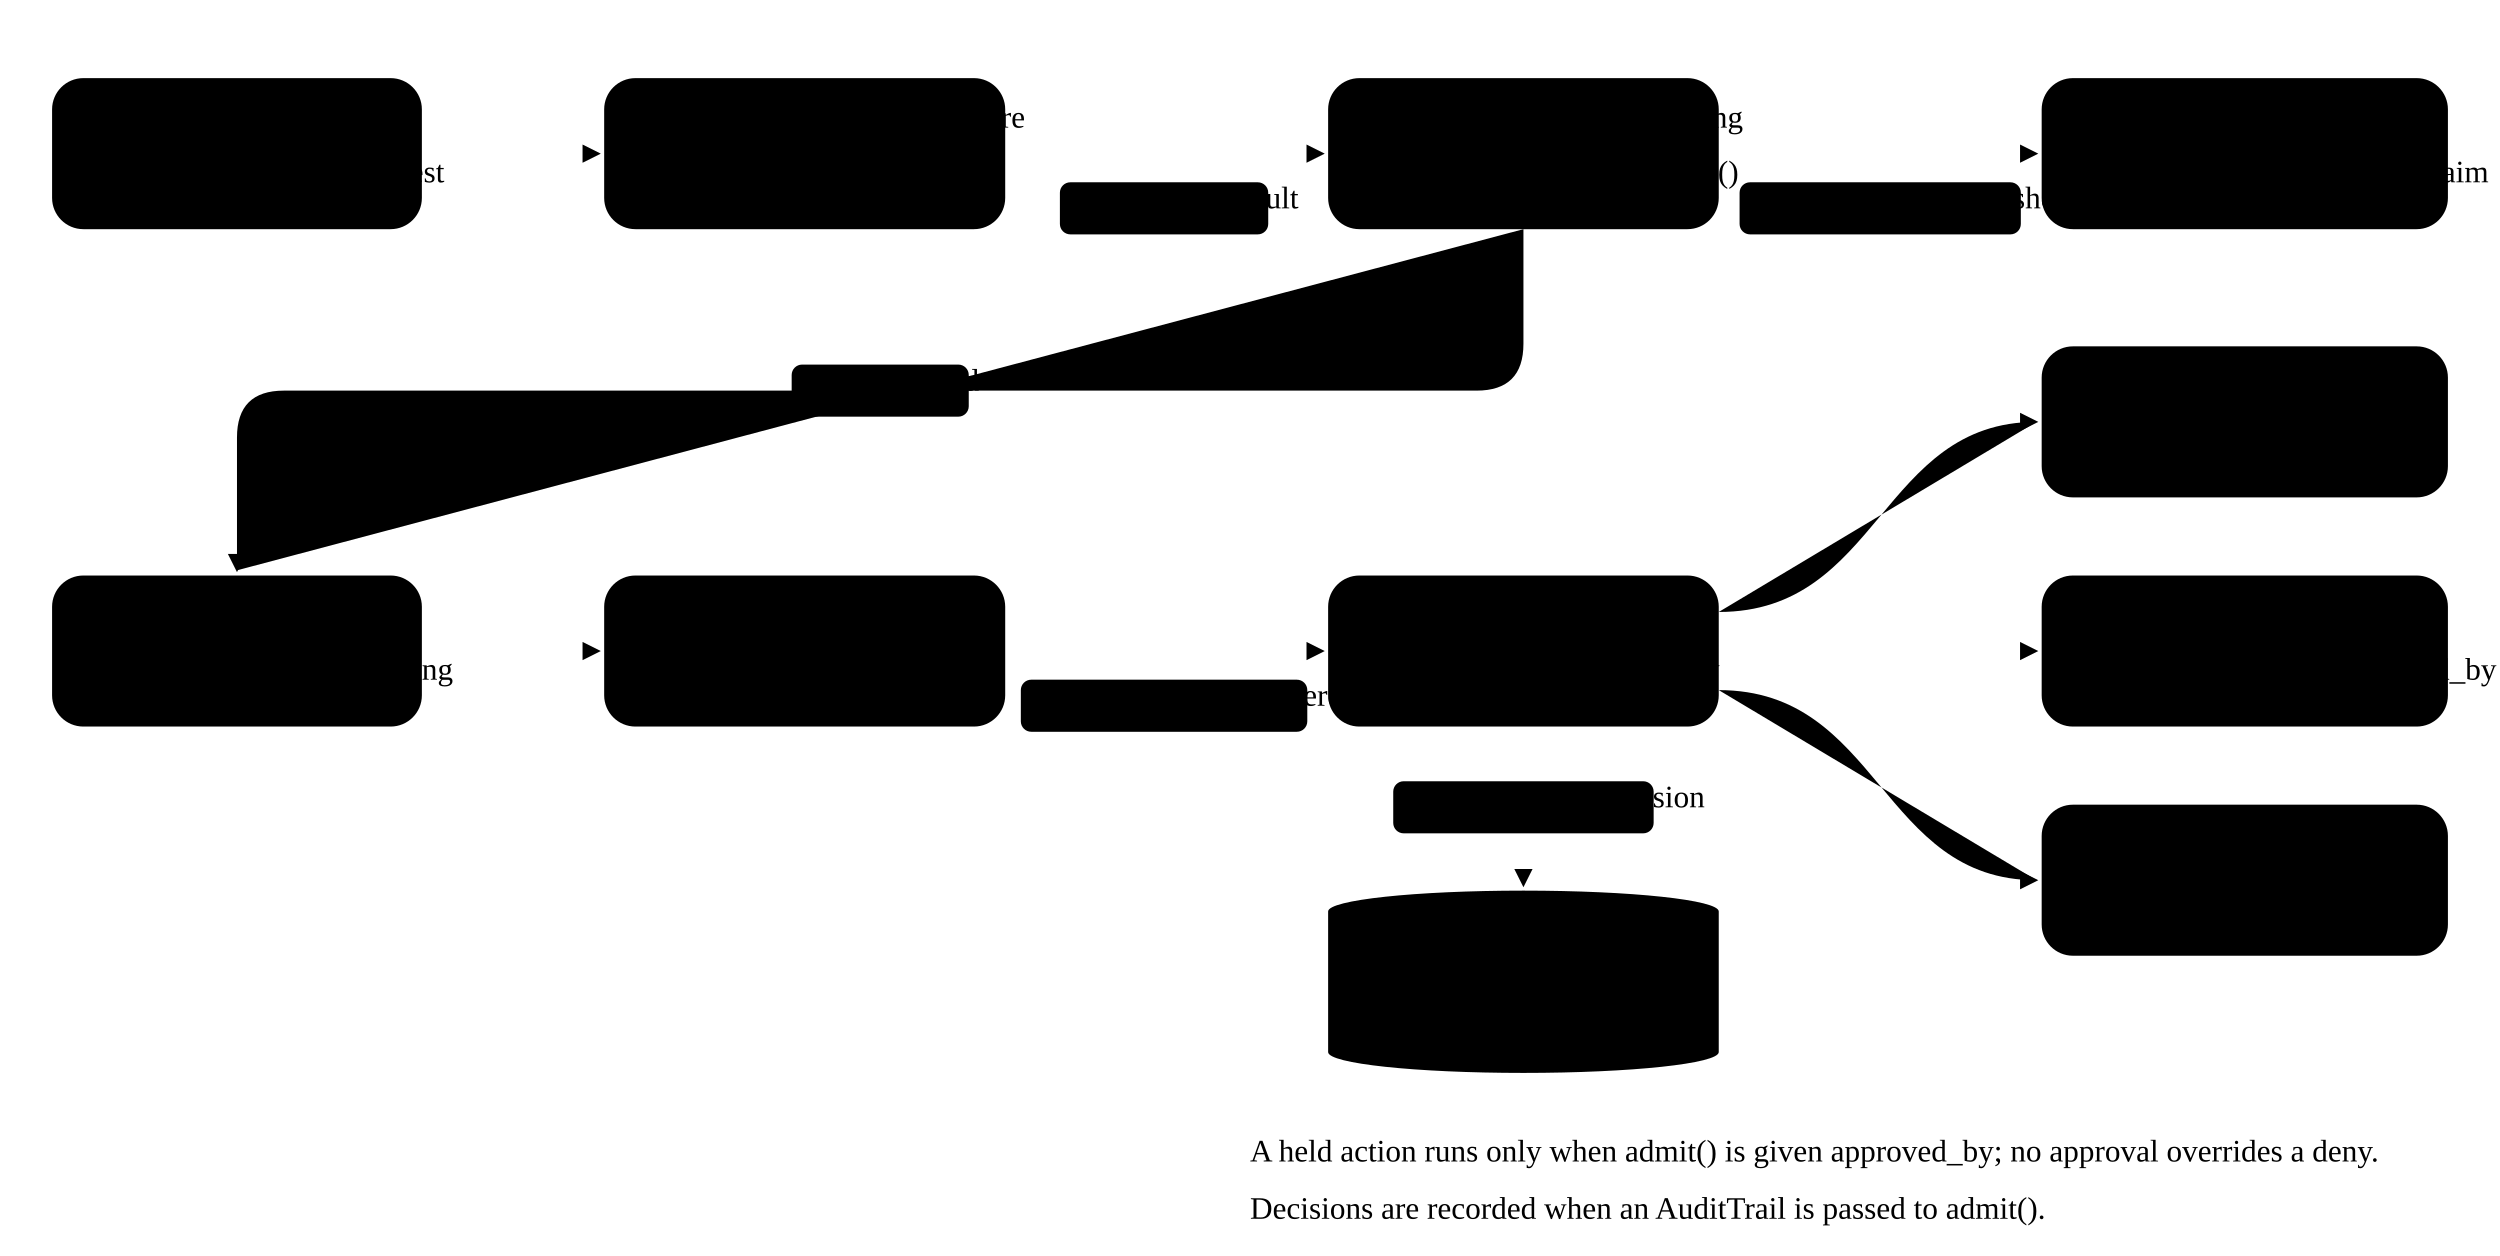
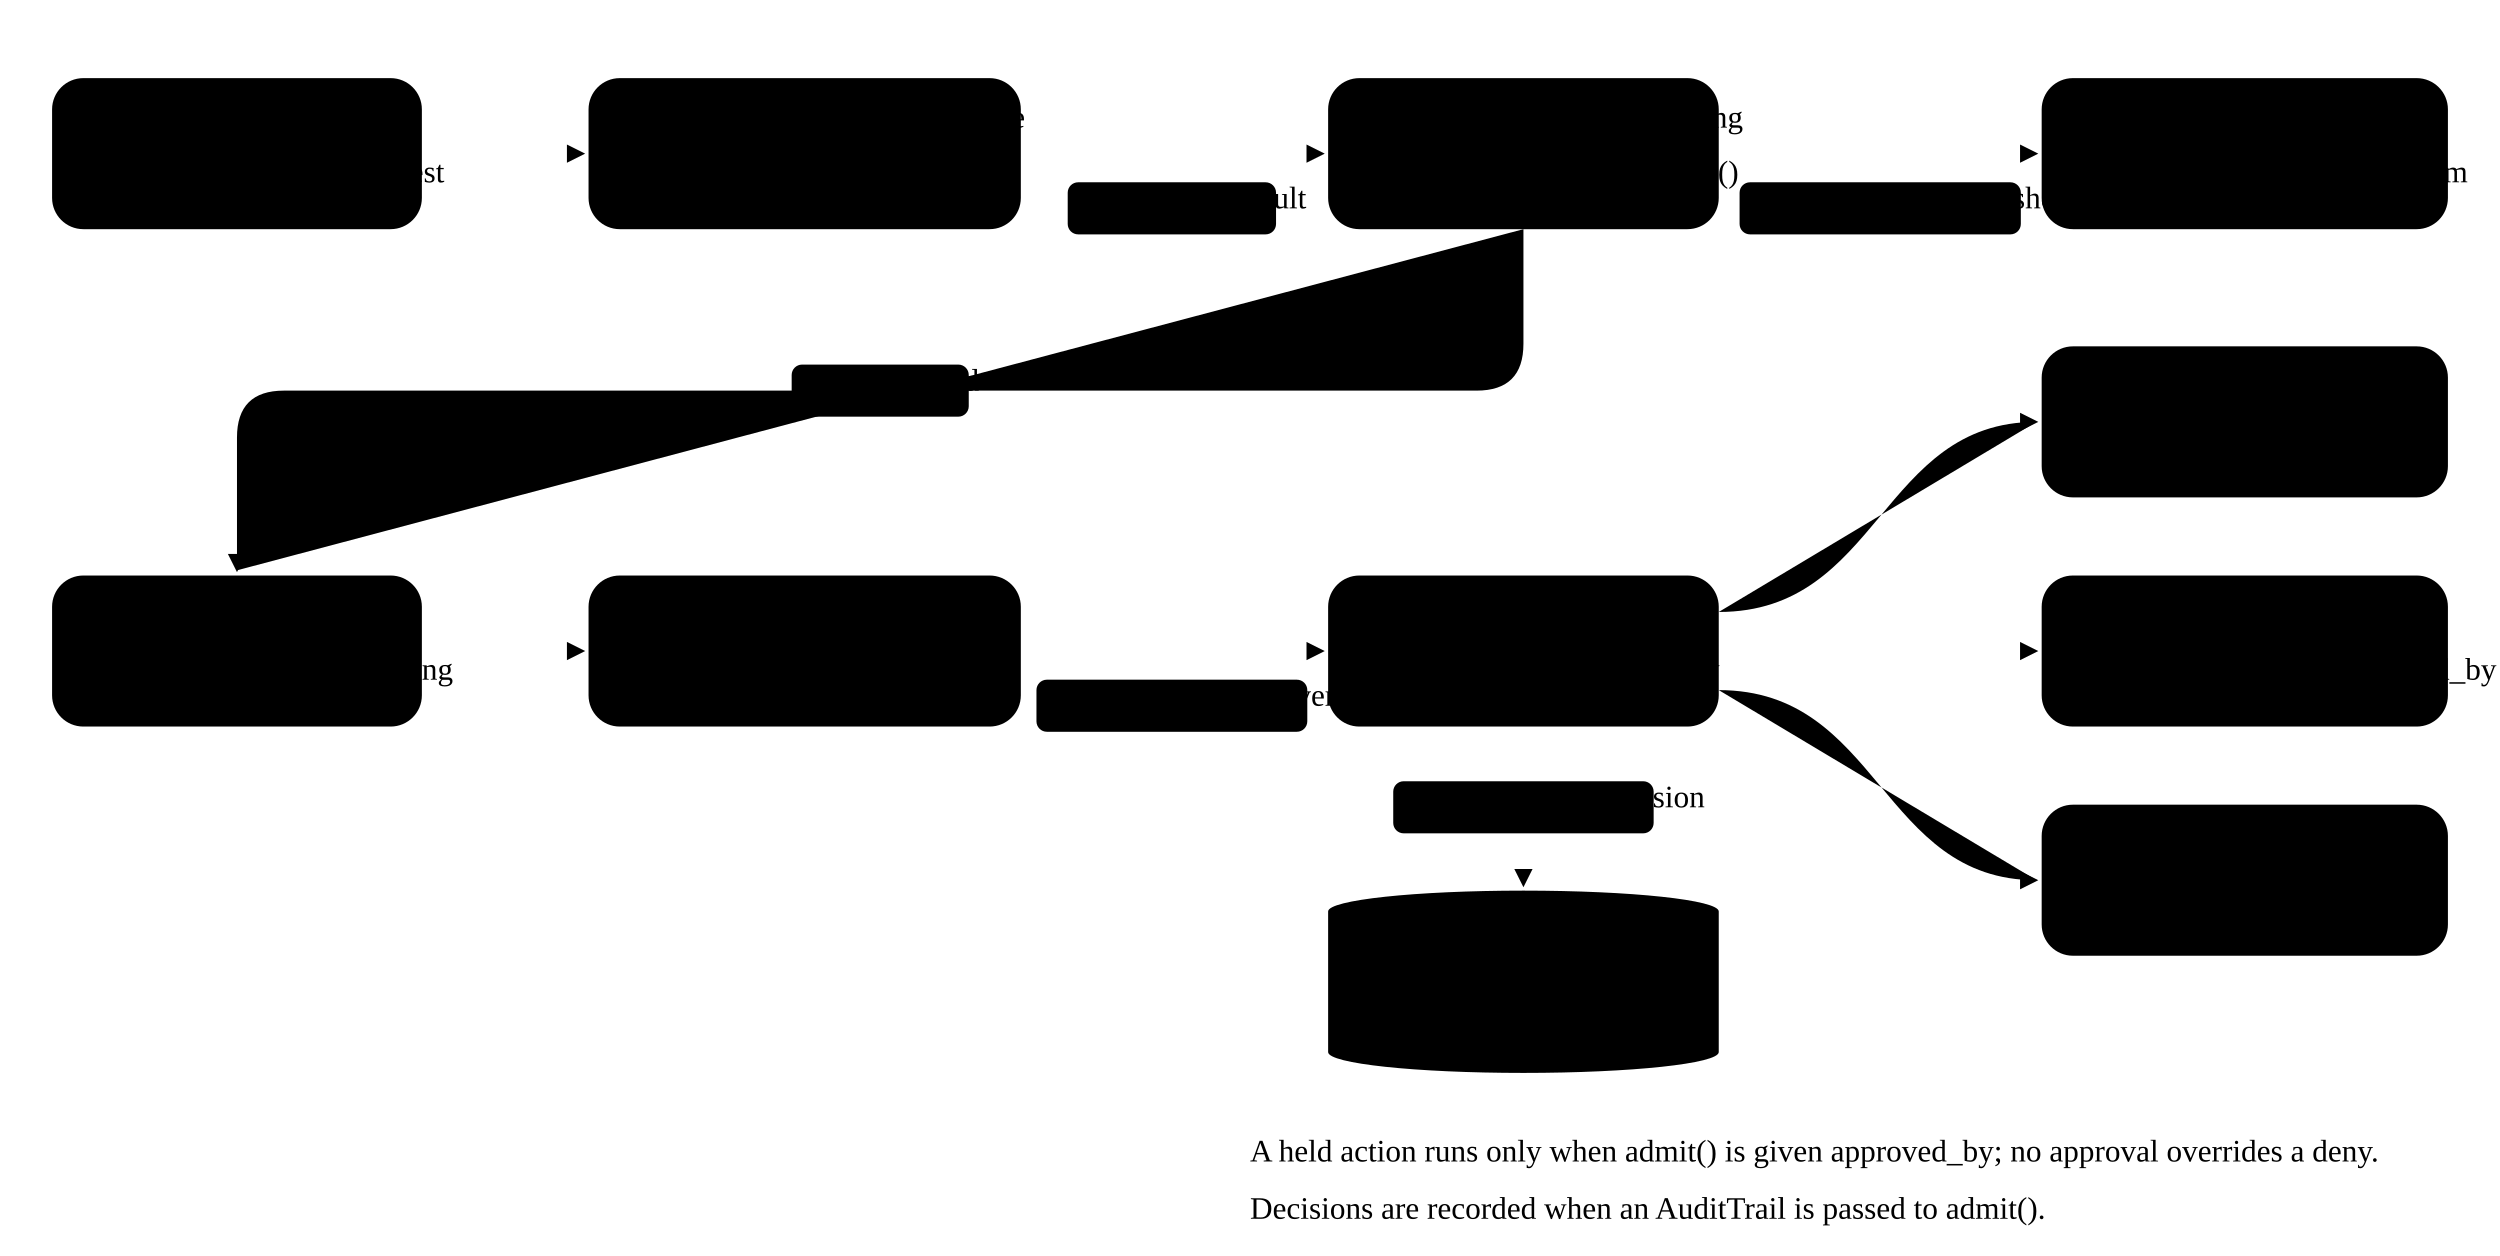
<svg xmlns="http://www.w3.org/2000/svg" viewBox="0 0 960 482" role="img" aria-labelledby="title desc">
  <defs>
    <marker id="ah" viewBox="0 0 10 10" refX="9" refY="5" markerWidth="7" markerHeight="7" orient="auto-start-reverse">
      <path class="arrowhead" d="M0,0 L10,5 L0,10 z" />
    </marker>
  </defs>
-   <path class="edge" marker-end="url(#ah)" d="M162,59 L230,59" />
-   <path class="edge" marker-end="url(#ah)" d="M386,59 L508,59" />
-   <rect class="label-bg" x="407" y="70" width="80" height="20" rx="4" />
-   <text class="label" x="447" y="80">each result</text>
+   <path class="edge" marker-end="url(#ah)" d="M162,59 L224,59" />
+   <path class="edge" marker-end="url(#ah)" d="M392,59 L508,59" />
+   <rect class="label-bg" x="410" y="70" width="80" height="20" rx="4" />
+   <text class="label" x="450" y="80">each result</text>
  <path class="edge" marker-end="url(#ah)" d="M660,59 L782,59" />
  <rect class="label-bg" x="668" y="70" width="108" height="20" rx="4" />
  <text class="label" x="722" y="80">below threshold</text>
  <path class="edge" marker-end="url(#ah)" d="M585,88 L585,132 Q585,150 567,150 L109,150 Q91,150 91,168 L91,219" />
  <rect class="label-bg" x="304" y="140" width="68" height="20" rx="4" />
  <text class="label" x="338" y="150">proceed</text>
-   <path class="edge" marker-end="url(#ah)" d="M162,250 L230,250" />
-   <path class="edge" marker-end="url(#ah)" d="M386,250 L508,250" />
-   <rect class="label-bg" x="392" y="261" width="110" height="20" rx="4" />
-   <text class="label" x="447" y="271">finding + verdict</text>
+   <path class="edge" marker-end="url(#ah)" d="M162,250 L224,250" />
+   <path class="edge" marker-end="url(#ah)" d="M392,250 L508,250" />
+   <rect class="label-bg" x="398" y="261" width="104" height="20" rx="4" />
+   <text class="label" x="450" y="271">finding + verdict</text>
  <path class="edge allow" marker-end="url(#ah)" d="M660,235 C722,235 722,162 782,162" />
  <path class="edge hold" marker-end="url(#ah)" d="M660,250 L782,250" />
  <path class="edge deny" marker-end="url(#ah)" d="M660,265 C722,265 722,338 782,338" />
  <path class="edge dashed" marker-end="url(#ah)" d="M585,279 L585,340" />
  <rect class="label-bg" x="535" y="300" width="100" height="20" rx="4" />
  <text class="label" x="585" y="310">every decision</text>
  <g class="node">
    <rect x="20" y="30" width="142" height="58" rx="12" />
    <text x="91" y="49">Target</text>
    <text class="sub" x="91" y="70">the AI under test</text>
  </g>
  <g class="node">
-     <rect x="232" y="30" width="154" height="58" rx="12" />
+     <rect x="226" y="30" width="166" height="58" rx="12" />
    <text x="309" y="49">red_team · assure</text>
    <text class="sub" x="309" y="70">attack · assess</text>
  </g>
  <g class="node">
    <rect x="510" y="30" width="150" height="58" rx="12" />
    <text x="585" y="49">GSAR grounding</text>
    <text class="sub" x="585" y="70">ground_finding()</text>
  </g>
  <g class="node abstain">
    <rect x="784" y="30" width="156" height="58" rx="12" />
    <text x="862" y="49">Abstention</text>
-     <text class="sub" x="862" y="70">withheld · no claim</text>
+     <text class="sub" x="862" y="70">abstain · no claim</text>
  </g>
  <g class="node">
    <rect x="20" y="221" width="142" height="58" rx="12" />
    <text x="91" y="240">Evidence</text>
    <text class="sub" x="91" y="261">grounded finding</text>
  </g>
  <g class="node">
-     <rect x="232" y="221" width="154" height="58" rx="12" />
+     <rect x="226" y="221" width="166" height="58" rx="12" />
    <text x="309" y="240">Verification</text>
    <text class="sub" x="309" y="261">verify()</text>
  </g>
  <g class="node primary">
    <rect x="510" y="221" width="150" height="58" rx="12" />
    <text x="585" y="240">Admission gate</text>
    <text class="sub" x="585" y="261">admit() · policy</text>
  </g>
  <g class="node allow">
    <rect x="784" y="133" width="156" height="58" rx="12" />
    <text x="862" y="152">Allow</text>
    <text class="sub" x="862" y="173">action runs</text>
  </g>
  <g class="node hold">
    <rect x="784" y="221" width="156" height="58" rx="12" />
    <text x="862" y="240">Hold</text>
    <text class="sub" x="862" y="261">runs if approved_by</text>
  </g>
  <g class="node deny">
    <rect x="784" y="309" width="156" height="58" rx="12" />
    <text x="862" y="328">Deny</text>
    <text class="sub" x="862" y="349">never runs</text>
  </g>
  <g class="store node">
    <path d="M660,350 L660,404 A75,8 0 0 1 510,404 L510,350 M510,350 A75,8 0 0 1 660,350 A75,8 0 0 1 510,350 Z" />
    <text x="585" y="376">AuditTrail</text>
    <text class="sub" x="585" y="397">hash-chained</text>
  </g>
  <text class="note" x="480" y="446">A held action runs only when admit() is given approved_by; no approval overrides a deny.</text>
  <text class="note" x="480" y="468">Decisions are recorded when an AuditTrail is passed to admit().</text>
</svg>
